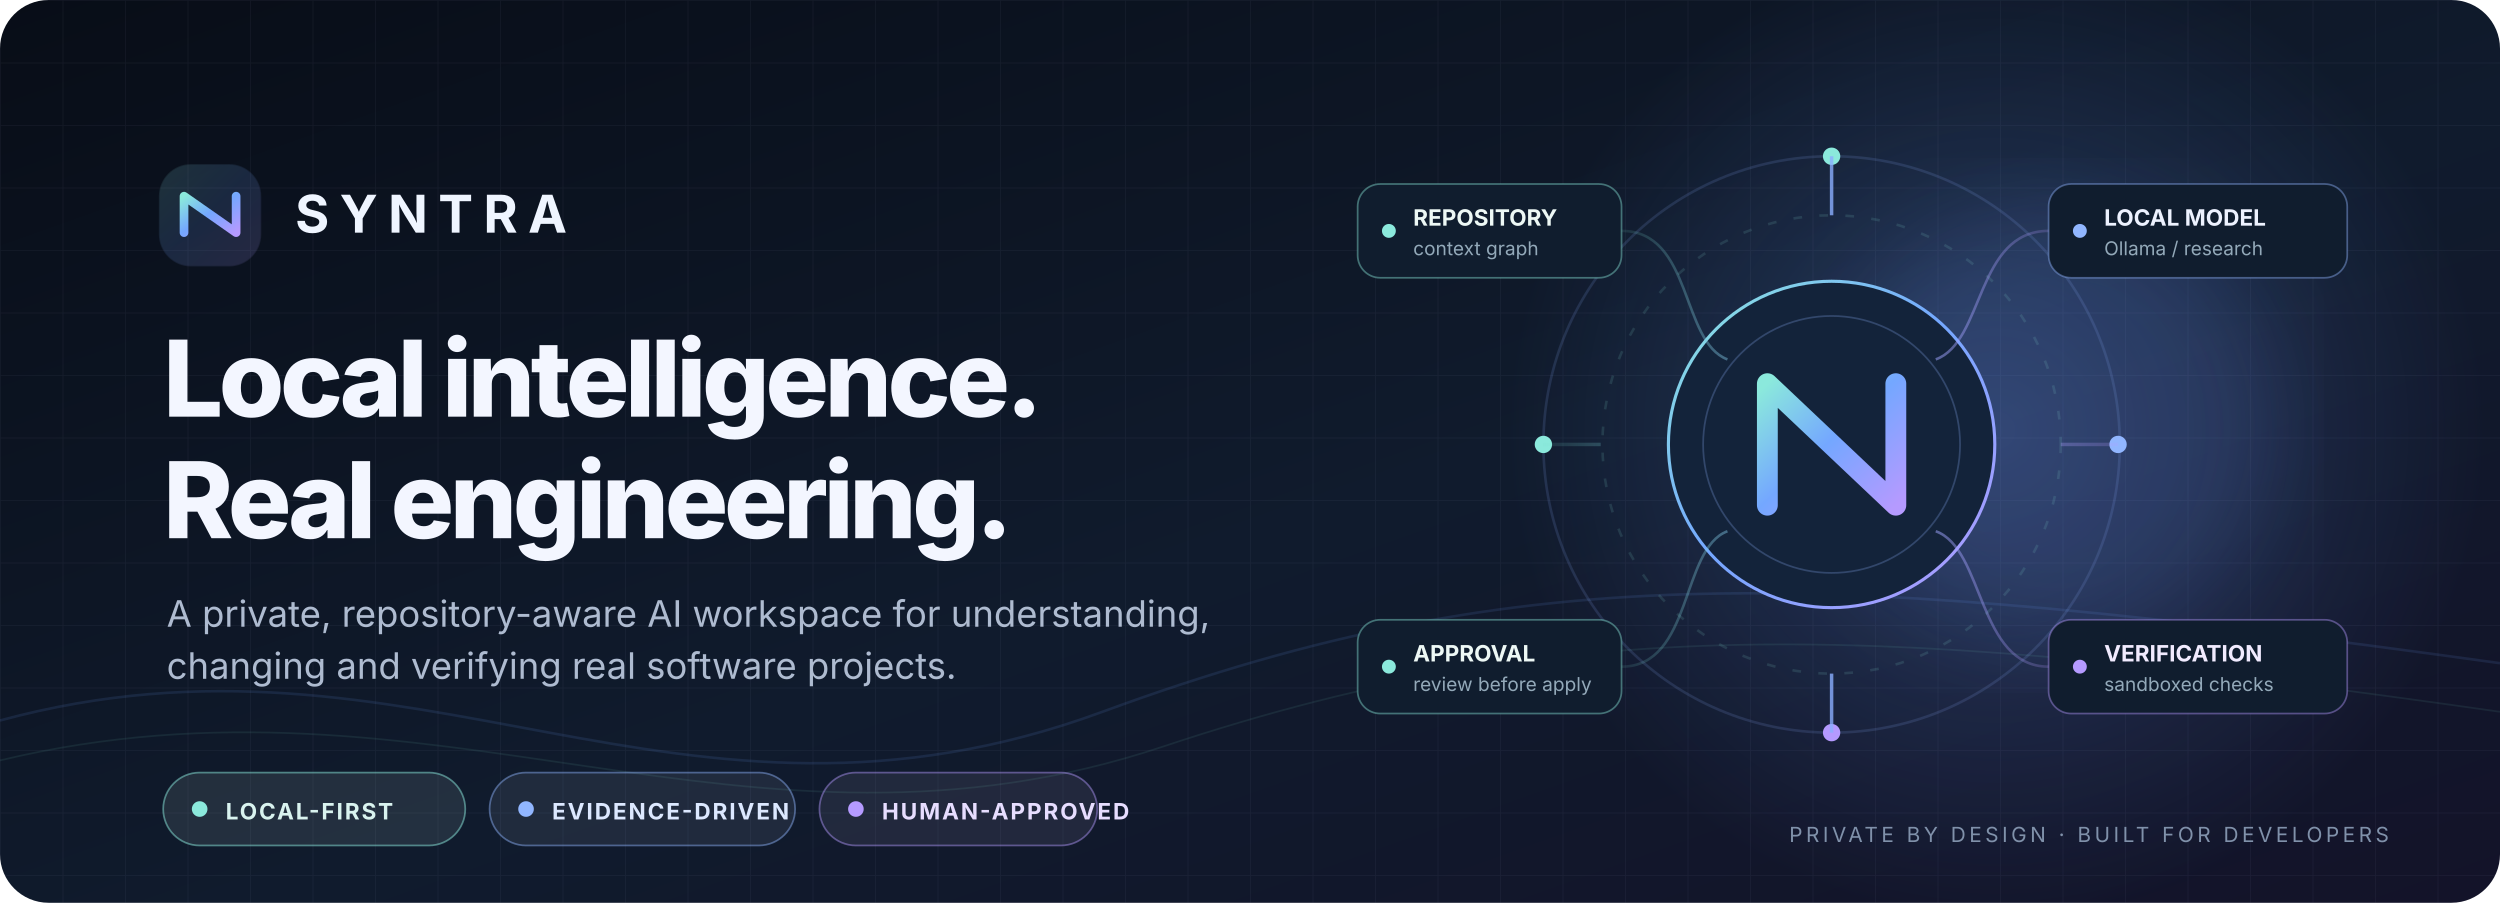
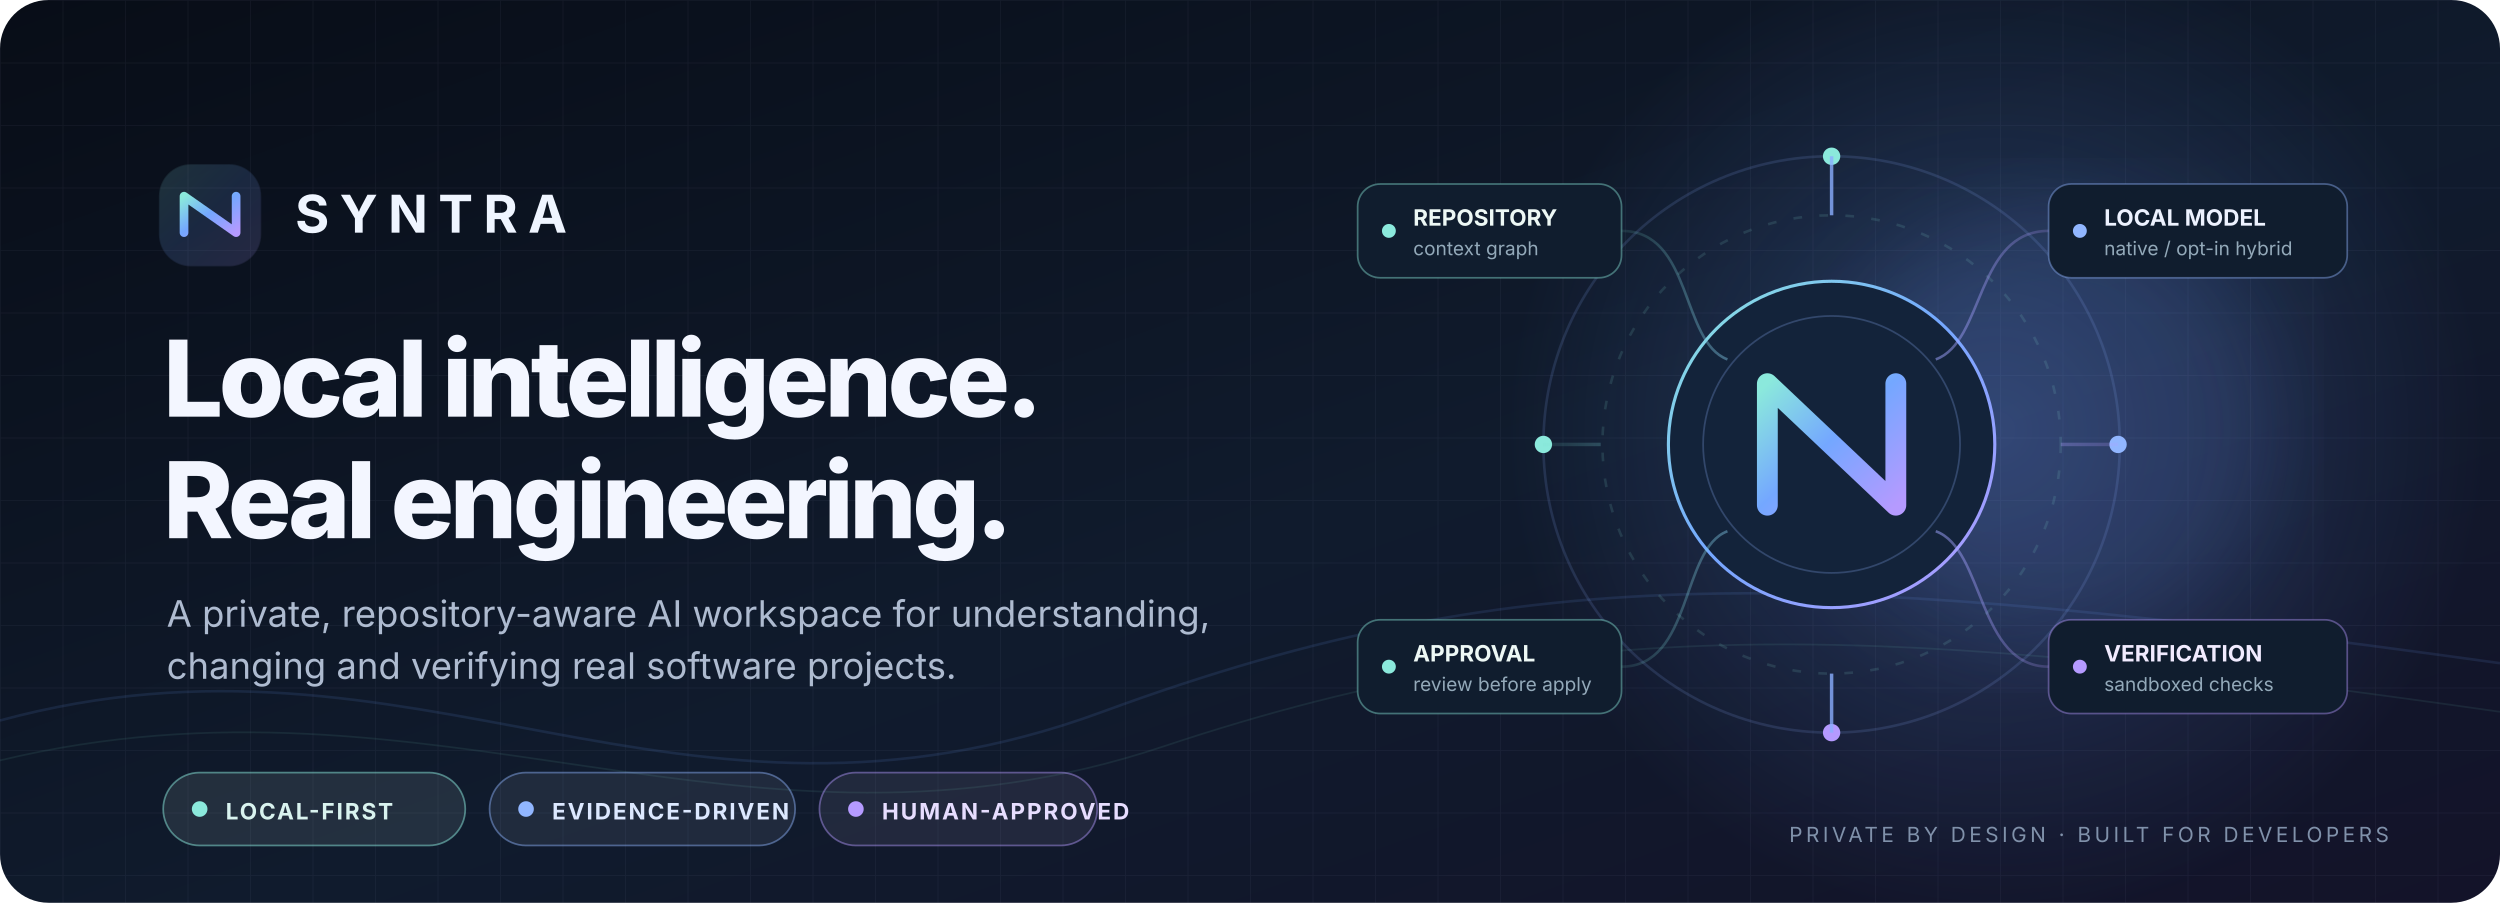
<svg xmlns="http://www.w3.org/2000/svg" width="1440" height="520" viewBox="0 0 1440 520" role="img" aria-labelledby="title desc">
  <defs>
    <linearGradient id="bg" x1="0" y1="0" x2="1" y2="1">
      <stop offset="0" stop-color="#080d17" />
      <stop offset=".55" stop-color="#101b2d" />
      <stop offset="1" stop-color="#131329" />
    </linearGradient>
    <linearGradient id="accent" x1="0" y1="0" x2="1" y2="1">
      <stop offset="0" stop-color="#8be9dc" />
      <stop offset=".48" stop-color="#74a7ff" />
      <stop offset="1" stop-color="#b59aff" />
    </linearGradient>
    <linearGradient id="line" x1="0" y1="0" x2="1" y2="0">
      <stop offset="0" stop-color="#78dcca" stop-opacity=".1" />
      <stop offset=".5" stop-color="#8aaeff" stop-opacity=".8" />
      <stop offset="1" stop-color="#b59aff" stop-opacity=".2" />
    </linearGradient>
    <radialGradient id="glow">
      <stop offset="0" stop-color="#6e9eff" stop-opacity=".26" />
      <stop offset="1" stop-color="#6e9eff" stop-opacity="0" />
    </radialGradient>
    <pattern id="grid" width="36" height="36" patternUnits="userSpaceOnUse">
      <path d="M36 0H0V36" fill="none" stroke="#9bb4d4" stroke-opacity=".065" stroke-width="1" />
    </pattern>
    <filter id="blur">
      <feGaussianBlur stdDeviation="26" />
    </filter>
    <filter id="soft">
      <feGaussianBlur stdDeviation="5" />
    </filter>
  </defs>
  <rect width="1440" height="520" rx="28" fill="url(#bg)" />
  <rect width="1440" height="520" rx="28" fill="url(#grid)" />
  <circle cx="1150" cy="248" r="280" fill="url(#glow)" />
  <circle cx="1185" cy="245" r="128" fill="#789dff" opacity=".12" filter="url(#blur)" />
  <path d="M0 415C240 350 390 500 635 410S1050 328 1440 382" fill="none" stroke="#6e9eff" stroke-opacity=".12" stroke-width="1.5" />
  <path d="M0 438C250 378 430 510 670 430S1090 360 1440 410" fill="none" stroke="#81dfd1" stroke-opacity=".09" stroke-width="1" />
  <g transform="translate(92 95)">
    <rect x="0" y="0" width="58" height="58" rx="18" fill="url(#accent)" opacity=".16" stroke="url(#accent)" stroke-opacity=".65" />
    <path d="M14 39V18l30 21V18" fill="none" stroke="url(#accent)" stroke-width="5" stroke-linecap="round" stroke-linejoin="round" />
    <text x="78" y="39" fill="#eff5ff" font-family="Inter,Segoe UI,Arial,sans-serif" font-size="30" font-weight="750" letter-spacing="6">SYNTRA</text>
    <text x="2" y="145" fill="#f3f6ff" font-family="Inter,Segoe UI,Arial,sans-serif" font-size="61" font-weight="760" letter-spacing="-2.5">Local intelligence.</text>
    <text x="2" y="215" fill="#f3f6ff" font-family="Inter,Segoe UI,Arial,sans-serif" font-size="61" font-weight="760" letter-spacing="-2.5">Real engineering.</text>
    <text x="4" y="266" fill="#aebbd0" font-family="Inter,Segoe UI,Arial,sans-serif" font-size="21">A private, repository-aware AI workspace for understanding,</text>
    <text x="4" y="296" fill="#aebbd0" font-family="Inter,Segoe UI,Arial,sans-serif" font-size="21">changing and verifying real software projects.</text>
    <g transform="translate(2 350)">
      <rect width="174" height="42" rx="21" fill="#d9f3ef" fill-opacity=".1" stroke="#8be9dc" stroke-opacity=".5" />
      <circle cx="21" cy="21" r="4.5" fill="#8be9dc" />
      <text x="36" y="27" fill="#d9f3ef" font-family="Inter,Segoe UI,Arial,sans-serif" font-size="13" font-weight="650" letter-spacing="1.1">LOCAL-FIRST</text>
      <rect x="188" width="176" height="42" rx="21" fill="#dce8ff" fill-opacity=".08" stroke="#91b6ff" stroke-opacity=".45" />
      <circle cx="209" cy="21" r="4.5" fill="#91b6ff" />
      <text x="224" y="27" fill="#dce8ff" font-family="Inter,Segoe UI,Arial,sans-serif" font-size="13" font-weight="650" letter-spacing="1.1">EVIDENCE-DRIVEN</text>
      <rect x="378" width="160" height="42" rx="21" fill="#e7ddff" fill-opacity=".08" stroke="#b59aff" stroke-opacity=".45" />
      <circle cx="399" cy="21" r="4.5" fill="#b59aff" />
      <text x="414" y="27" fill="#e7ddff" font-family="Inter,Segoe UI,Arial,sans-serif" font-size="13" font-weight="650" letter-spacing="1.1">HUMAN-APPROVED</text>
    </g>
  </g>
  <g transform="translate(780 84)">
    <circle cx="275" cy="172" r="166" fill="none" stroke="#8caeff" stroke-opacity=".15" stroke-width="1.5" />
    <circle cx="275" cy="172" r="132" fill="none" stroke="#8be9dc" stroke-opacity=".13" stroke-width="1.5" stroke-dasharray="5 10" />
    <circle cx="275" cy="172" r="94" fill="#13233a" stroke="url(#accent)" stroke-width="1.8" />
    <circle cx="275" cy="172" r="74" fill="none" stroke="#91b6ff" stroke-opacity=".25" />
    <path d="M238 207V137l74 70v-70" fill="none" stroke="url(#accent)" stroke-width="12" stroke-linecap="round" stroke-linejoin="round" />
    <circle cx="275" cy="6" r="5" fill="#8be9dc" />
    <circle cx="440" cy="172" r="5" fill="#91b6ff" />
    <circle cx="275" cy="338" r="5" fill="#b59aff" />
    <circle cx="109" cy="172" r="5" fill="#8be9dc" />
    <path d="M275 6V40M440 172H407M275 338V304M109 172H142" stroke="url(#line)" stroke-width="2" />
    <g font-family="Inter,Segoe UI,Arial,sans-serif">
      <rect x="2" y="22" width="152" height="54" rx="13" fill="#101d2e" stroke="#8be9dc" stroke-opacity=".42" />
      <circle cx="20" cy="49" r="4" fill="#8be9dc" />
      <text x="34" y="46" fill="#edf8f5" font-size="13" font-weight="650">REPOSITORY</text>
      <text x="34" y="63" fill="#93a9b9" font-size="11">context graph</text>
      <rect x="400" y="22" width="172" height="54" rx="13" fill="#101d2e" stroke="#91b6ff" stroke-opacity=".42" />
      <circle cx="418" cy="49" r="4" fill="#91b6ff" />
      <text x="432" y="46" fill="#edf2ff" font-size="13" font-weight="650">LOCAL MODEL</text>
-       <text x="432" y="63" fill="#93a9b9" font-size="11">Ollama / research</text>
+       <text x="432" y="63" fill="#93a9b9" font-size="11">native / opt-in hybrid</text>
      <rect x="400" y="273" width="172" height="54" rx="13" fill="#101d2e" stroke="#b59aff" stroke-opacity=".42" />
      <circle cx="418" cy="300" r="4" fill="#b59aff" />
      <text x="432" y="297" fill="#f1ebff" font-size="13" font-weight="650">VERIFICATION</text>
      <text x="432" y="314" fill="#93a9b9" font-size="11">sandboxed checks</text>
      <rect x="2" y="273" width="152" height="54" rx="13" fill="#101d2e" stroke="#8be9dc" stroke-opacity=".42" />
      <circle cx="20" cy="300" r="4" fill="#8be9dc" />
      <text x="34" y="297" fill="#edf8f5" font-size="13" font-weight="650">APPROVAL</text>
      <text x="34" y="314" fill="#93a9b9" font-size="11">review before apply</text>
    </g>
    <path d="M154 49C195 49 188 113 215 123M400 49C358 49 363 113 335 123M400 300C359 300 363 232 335 222M154 300C195 300 188 232 215 222" fill="none" stroke="url(#line)" stroke-width="1.5" />
  </g>
  <text x="1376" y="485" text-anchor="end" fill="#8091aa" font-family="Inter,Segoe UI,Arial,sans-serif" font-size="12" letter-spacing="2">PRIVATE BY DESIGN · BUILT FOR DEVELOPERS</text>
</svg>
